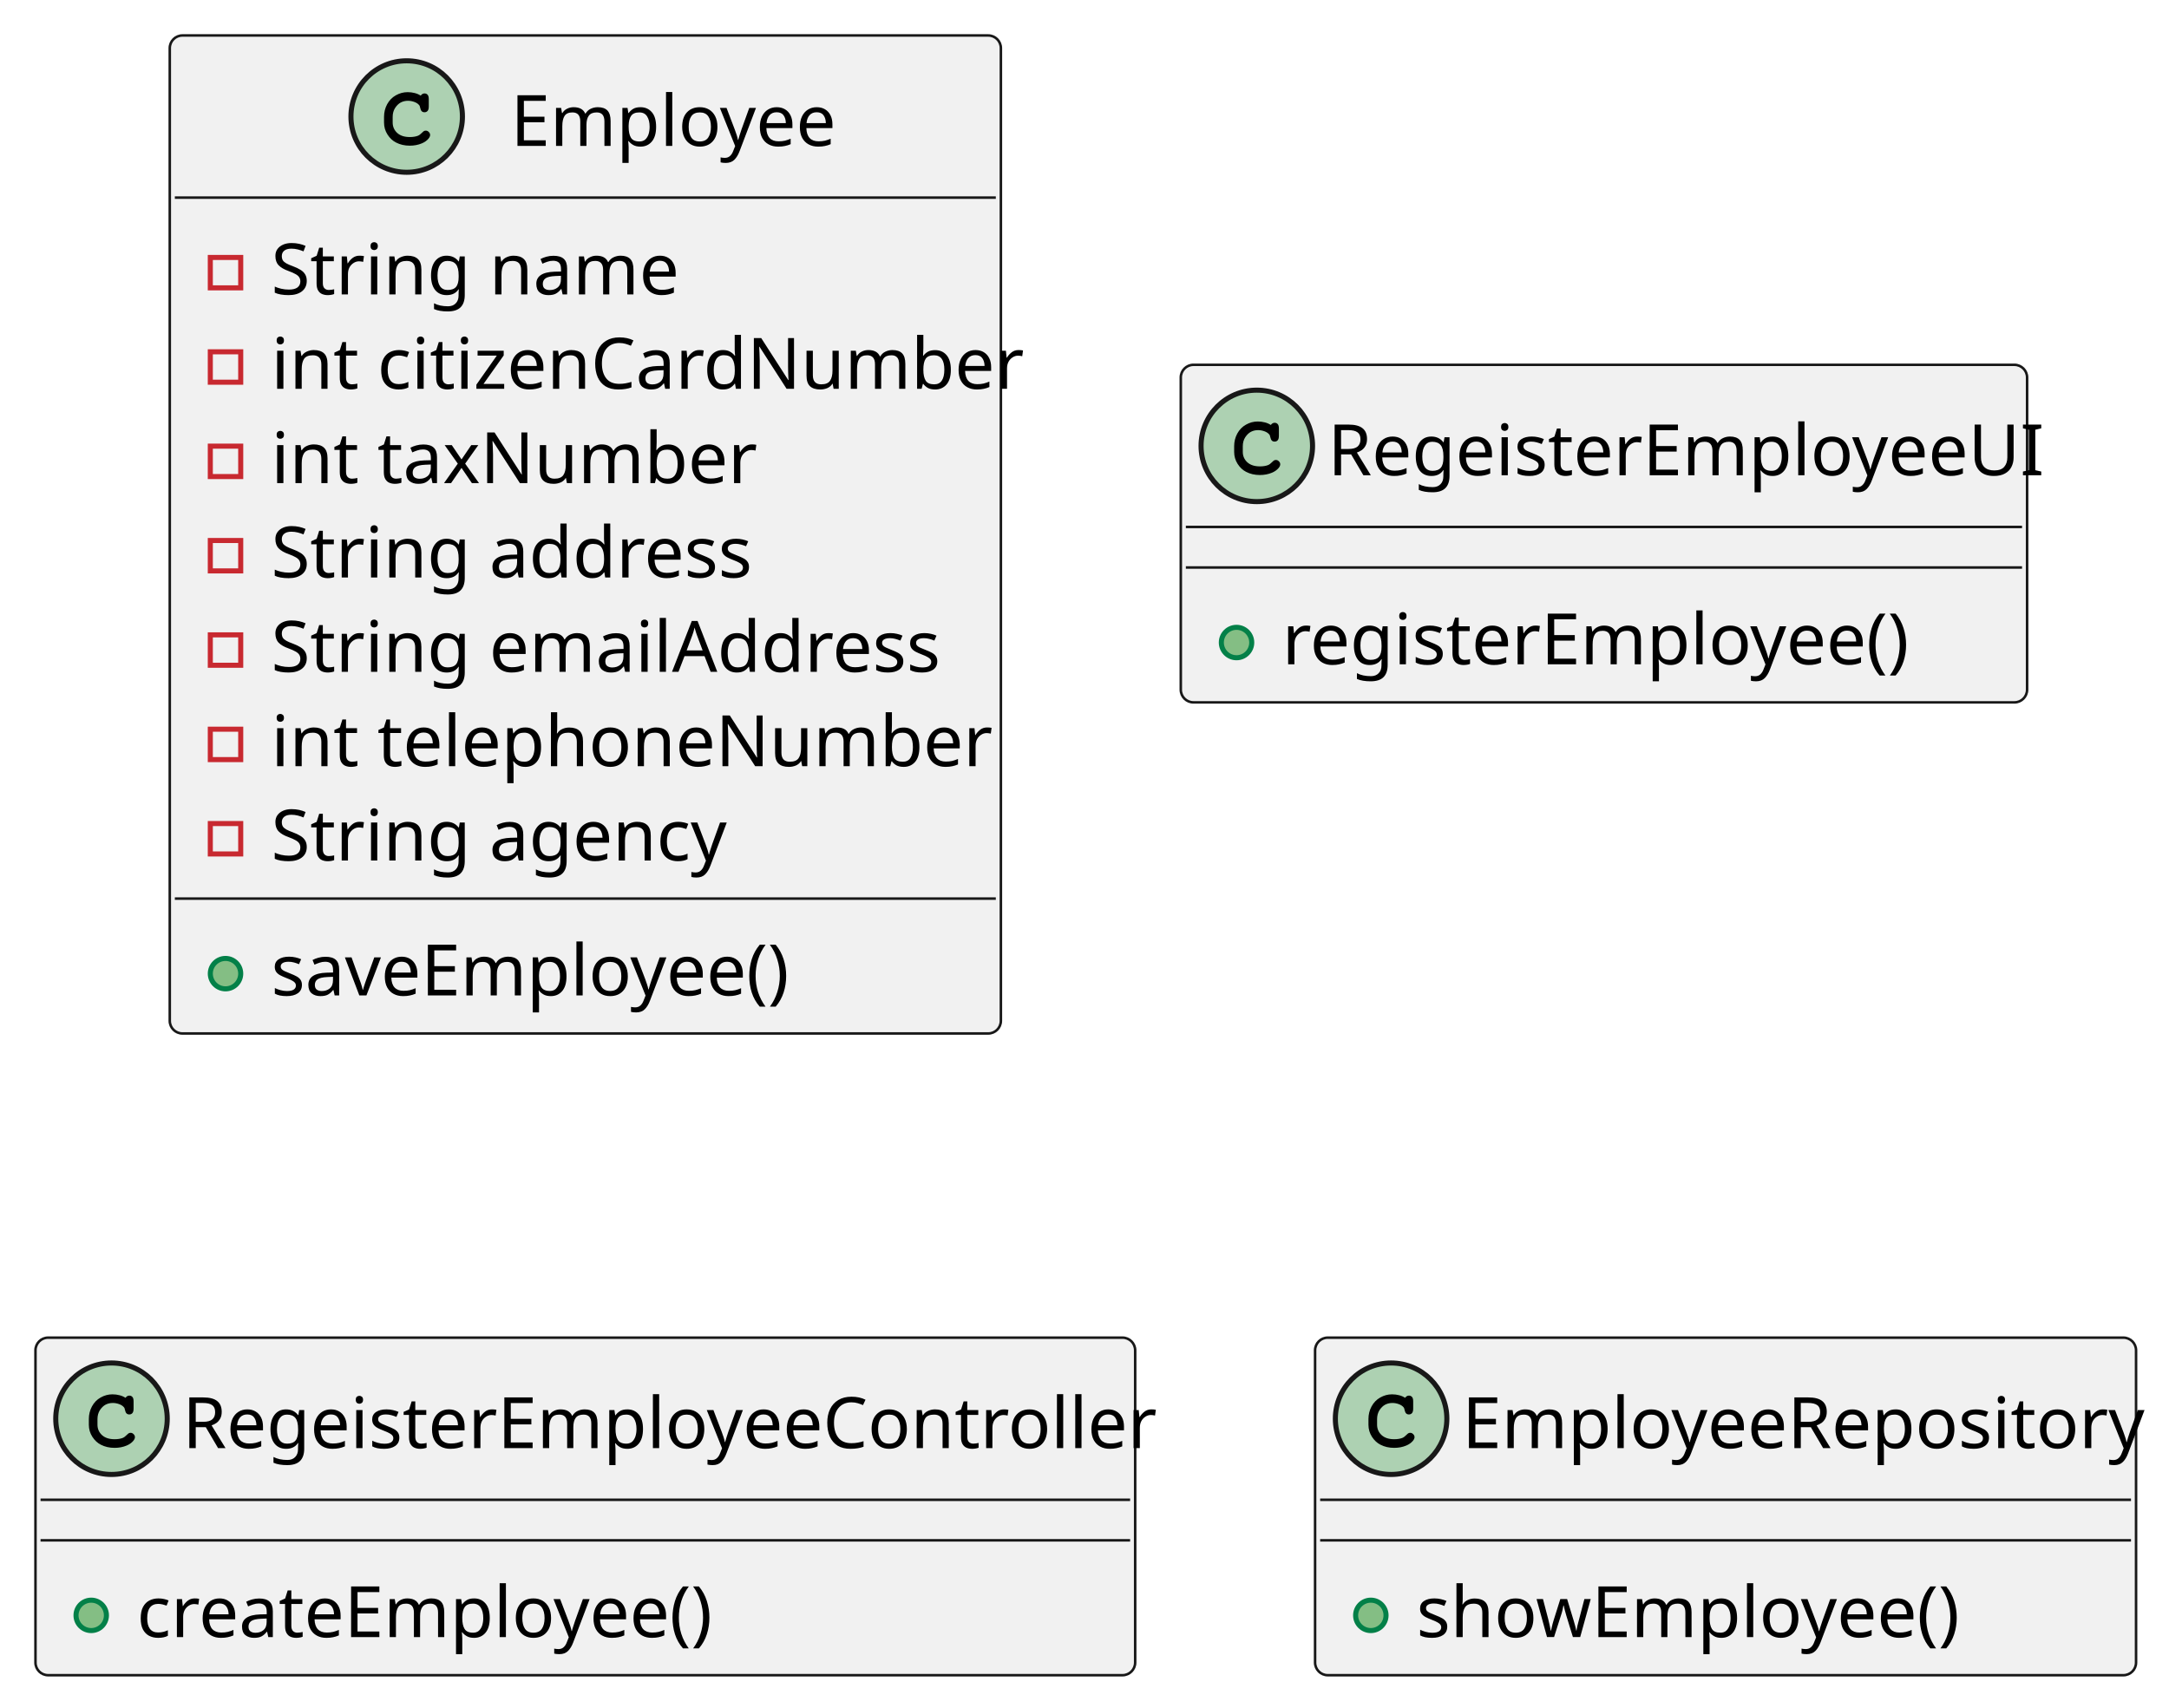
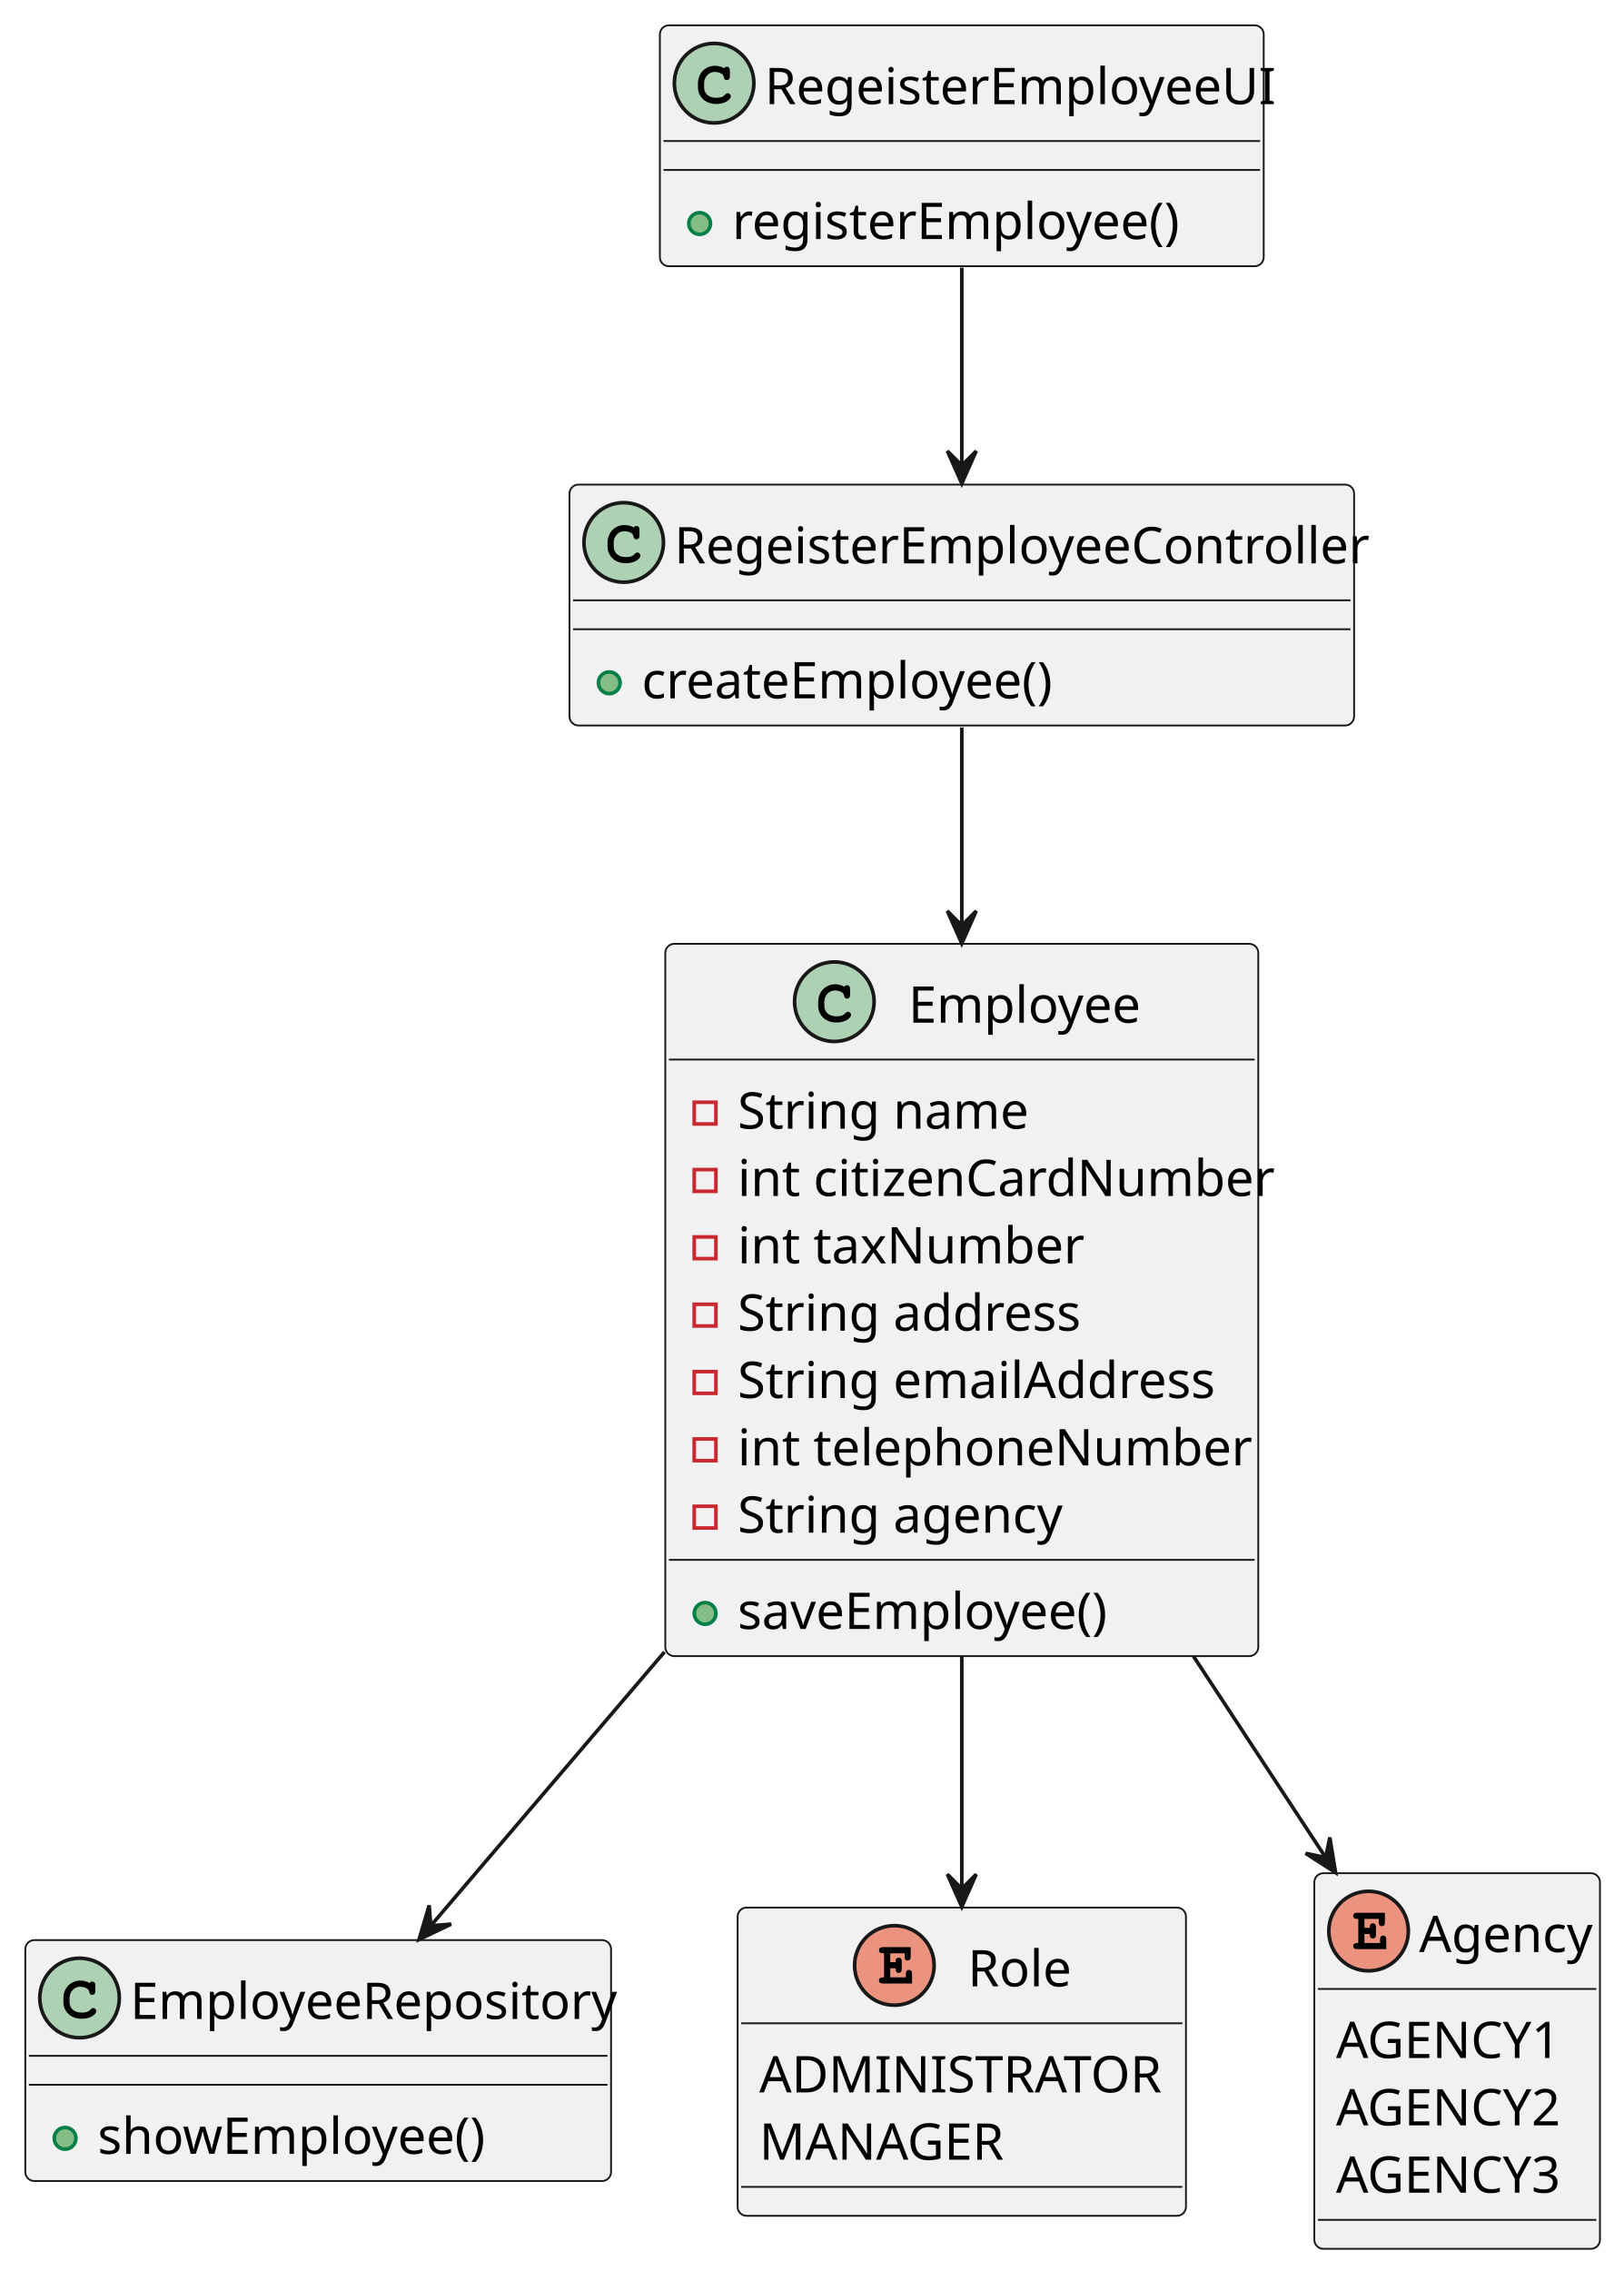
- <svg xmlns="http://www.w3.org/2000/svg" contentStyleType="text/css" height="337px" preserveAspectRatio="none" style="width:428px;height:337px;background:#FFFFFF;" version="1.1" viewBox="0 0 428 337" width="428px" zoomAndPan="magnify">
+ <svg xmlns="http://www.w3.org/2000/svg" contentStyleType="text/css" height="628px" preserveAspectRatio="none" style="width:449px;height:628px;background:#FFFFFF;" version="1.1" viewBox="0 0 449 628" width="449px" zoomAndPan="magnify">
  <defs />
  <g>
    <g id="elem_Employee">
-       <rect codeLine="2" fill="#F1F1F1" height="196.969" id="Employee" rx="2.5" ry="2.5" style="stroke:#181818;stroke-width:0.5;" width="164" x="33.5" y="7" />
-       <ellipse cx="80.25" cy="23" fill="#ADD1B2" rx="11" ry="11" style="stroke:#181818;stroke-width:1.0;" />
-       <path d="M83.016,18.875 Q83.172,18.656 83.359,18.547 Q83.547,18.438 83.766,18.438 Q84.141,18.438 84.375,18.703 Q84.609,18.953 84.609,19.562 L84.609,21.016 Q84.609,21.625 84.375,21.891 Q84.141,22.156 83.766,22.156 Q83.422,22.156 83.219,21.953 Q83.016,21.766 82.906,21.25 Q82.859,20.891 82.672,20.703 Q82.344,20.328 81.734,20.109 Q81.125,19.891 80.5,19.891 Q79.734,19.891 79.094,20.219 Q78.469,20.547 77.969,21.297 Q77.484,22.047 77.484,23.078 L77.484,24.172 Q77.484,25.406 78.375,26.234 Q79.266,27.047 80.859,27.047 Q81.797,27.047 82.453,26.797 Q82.844,26.641 83.266,26.203 Q83.531,25.938 83.672,25.859 Q83.828,25.781 84.031,25.781 Q84.359,25.781 84.609,26.047 Q84.875,26.297 84.875,26.641 Q84.875,26.984 84.531,27.391 Q84.031,27.969 83.234,28.297 Q82.156,28.75 80.859,28.75 Q79.344,28.75 78.141,28.125 Q77.156,27.625 76.469,26.562 Q75.781,25.484 75.781,24.203 L75.781,23.047 Q75.781,21.719 76.391,20.578 Q77.016,19.422 78.109,18.812 Q79.203,18.188 80.438,18.188 Q81.172,18.188 81.812,18.359 Q82.469,18.516 83.016,18.875 Z " fill="#000000" />
-       <text fill="#000000" font-family="sans-serif" font-size="14" lengthAdjust="spacing" textLength="62" x="100.75" y="28.797">Employee</text>
-       <line style="stroke:#181818;stroke-width:0.5;" x1="34.5" x2="196.5" y1="39" y2="39" />
-       <rect fill="none" height="6" style="stroke:#C82930;stroke-width:1.0;" width="6" x="41.5" y="50.81" />
-       <text fill="#000000" font-family="sans-serif" font-size="14" lengthAdjust="spacing" textLength="76" x="53.5" y="58.107">String name</text>
-       <rect fill="none" height="6" style="stroke:#C82930;stroke-width:1.0;" width="6" x="41.5" y="69.432" />
-       <text fill="#000000" font-family="sans-serif" font-size="14" lengthAdjust="spacing" textLength="138" x="53.5" y="76.728">int citizenCardNumber</text>
-       <rect fill="none" height="6" style="stroke:#C82930;stroke-width:1.0;" width="6" x="41.5" y="88.053" />
-       <text fill="#000000" font-family="sans-serif" font-size="14" lengthAdjust="spacing" textLength="86" x="53.5" y="95.35">int taxNumber</text>
-       <rect fill="none" height="6" style="stroke:#C82930;stroke-width:1.0;" width="6" x="41.5" y="106.674" />
-       <text fill="#000000" font-family="sans-serif" font-size="14" lengthAdjust="spacing" textLength="92" x="53.5" y="113.971">String address</text>
-       <rect fill="none" height="6" style="stroke:#C82930;stroke-width:1.0;" width="6" x="41.5" y="125.295" />
-       <text fill="#000000" font-family="sans-serif" font-size="14" lengthAdjust="spacing" textLength="126" x="53.5" y="132.592">String emailAddress</text>
-       <rect fill="none" height="6" style="stroke:#C82930;stroke-width:1.0;" width="6" x="41.5" y="143.916" />
-       <text fill="#000000" font-family="sans-serif" font-size="14" lengthAdjust="spacing" textLength="131" x="53.5" y="151.213">int telephoneNumber</text>
-       <rect fill="none" height="6" style="stroke:#C82930;stroke-width:1.0;" width="6" x="41.5" y="162.537" />
-       <text fill="#000000" font-family="sans-serif" font-size="14" lengthAdjust="spacing" textLength="87" x="53.5" y="169.834">String agency</text>
-       <line style="stroke:#181818;stroke-width:0.5;" x1="34.5" x2="196.5" y1="177.348" y2="177.348" />
-       <ellipse cx="44.5" cy="192.158" fill="#84BE84" rx="3" ry="3" style="stroke:#038048;stroke-width:1.0;" />
-       <text fill="#000000" font-family="sans-serif" font-size="14" lengthAdjust="spacing" textLength="102" x="53.5" y="196.455">saveEmployee()</text>
+       <rect codeLine="4" fill="#F1F1F1" height="196.969" id="Employee" rx="2.5" ry="2.5" style="stroke:#181818;stroke-width:0.5;" width="164" x="184" y="261" />
+       <ellipse cx="230.75" cy="277" fill="#ADD1B2" rx="11" ry="11" style="stroke:#181818;stroke-width:1.0;" />
+       <path d="M233.516,272.875 Q233.672,272.656 233.859,272.547 Q234.047,272.438 234.266,272.438 Q234.641,272.438 234.875,272.703 Q235.109,272.953 235.109,273.562 L235.109,275.016 Q235.109,275.625 234.875,275.891 Q234.641,276.156 234.266,276.156 Q233.922,276.156 233.719,275.953 Q233.516,275.766 233.406,275.25 Q233.359,274.891 233.172,274.703 Q232.844,274.328 232.234,274.109 Q231.625,273.891 231,273.891 Q230.234,273.891 229.594,274.219 Q228.969,274.547 228.469,275.297 Q227.984,276.047 227.984,277.078 L227.984,278.172 Q227.984,279.406 228.875,280.234 Q229.766,281.047 231.359,281.047 Q232.297,281.047 232.953,280.797 Q233.344,280.641 233.766,280.203 Q234.031,279.938 234.172,279.859 Q234.328,279.781 234.531,279.781 Q234.859,279.781 235.109,280.047 Q235.375,280.297 235.375,280.641 Q235.375,280.984 235.031,281.391 Q234.531,281.969 233.734,282.297 Q232.656,282.75 231.359,282.75 Q229.844,282.75 228.641,282.125 Q227.656,281.625 226.969,280.562 Q226.281,279.484 226.281,278.203 L226.281,277.047 Q226.281,275.719 226.891,274.578 Q227.516,273.422 228.609,272.812 Q229.703,272.188 230.938,272.188 Q231.672,272.188 232.312,272.359 Q232.969,272.516 233.516,272.875 Z " fill="#000000" />
+       <text fill="#000000" font-family="sans-serif" font-size="14" lengthAdjust="spacing" textLength="62" x="251.25" y="282.797">Employee</text>
+       <line style="stroke:#181818;stroke-width:0.5;" x1="185" x2="347" y1="293" y2="293" />
+       <rect fill="none" height="6" style="stroke:#C82930;stroke-width:1.0;" width="6" x="192" y="304.81" />
+       <text fill="#000000" font-family="sans-serif" font-size="14" lengthAdjust="spacing" textLength="76" x="204" y="312.107">String name</text>
+       <rect fill="none" height="6" style="stroke:#C82930;stroke-width:1.0;" width="6" x="192" y="323.432" />
+       <text fill="#000000" font-family="sans-serif" font-size="14" lengthAdjust="spacing" textLength="138" x="204" y="330.728">int citizenCardNumber</text>
+       <rect fill="none" height="6" style="stroke:#C82930;stroke-width:1.0;" width="6" x="192" y="342.053" />
+       <text fill="#000000" font-family="sans-serif" font-size="14" lengthAdjust="spacing" textLength="86" x="204" y="349.35">int taxNumber</text>
+       <rect fill="none" height="6" style="stroke:#C82930;stroke-width:1.0;" width="6" x="192" y="360.674" />
+       <text fill="#000000" font-family="sans-serif" font-size="14" lengthAdjust="spacing" textLength="92" x="204" y="367.971">String address</text>
+       <rect fill="none" height="6" style="stroke:#C82930;stroke-width:1.0;" width="6" x="192" y="379.295" />
+       <text fill="#000000" font-family="sans-serif" font-size="14" lengthAdjust="spacing" textLength="126" x="204" y="386.592">String emailAddress</text>
+       <rect fill="none" height="6" style="stroke:#C82930;stroke-width:1.0;" width="6" x="192" y="397.916" />
+       <text fill="#000000" font-family="sans-serif" font-size="14" lengthAdjust="spacing" textLength="131" x="204" y="405.213">int telephoneNumber</text>
+       <rect fill="none" height="6" style="stroke:#C82930;stroke-width:1.0;" width="6" x="192" y="416.537" />
+       <text fill="#000000" font-family="sans-serif" font-size="14" lengthAdjust="spacing" textLength="87" x="204" y="423.834">String agency</text>
+       <line style="stroke:#181818;stroke-width:0.5;" x1="185" x2="347" y1="431.348" y2="431.348" />
+       <ellipse cx="195" cy="446.158" fill="#84BE84" rx="3" ry="3" style="stroke:#038048;stroke-width:1.0;" />
+       <text fill="#000000" font-family="sans-serif" font-size="14" lengthAdjust="spacing" textLength="102" x="204" y="450.455">saveEmployee()</text>
    </g>
    <g id="elem_RegeisterEmployeeUI">
-       <rect codeLine="15" fill="#F1F1F1" height="66.621" id="RegeisterEmployeeUI" rx="2.5" ry="2.5" style="stroke:#181818;stroke-width:0.5;" width="167" x="233" y="72" />
-       <ellipse cx="248" cy="88" fill="#ADD1B2" rx="11" ry="11" style="stroke:#181818;stroke-width:1.0;" />
-       <path d="M250.766,83.875 Q250.922,83.656 251.109,83.547 Q251.297,83.438 251.516,83.438 Q251.891,83.438 252.125,83.703 Q252.359,83.953 252.359,84.562 L252.359,86.016 Q252.359,86.625 252.125,86.891 Q251.891,87.156 251.516,87.156 Q251.172,87.156 250.969,86.953 Q250.766,86.766 250.656,86.25 Q250.609,85.891 250.422,85.703 Q250.094,85.328 249.484,85.109 Q248.875,84.891 248.25,84.891 Q247.484,84.891 246.844,85.219 Q246.219,85.547 245.719,86.297 Q245.234,87.047 245.234,88.078 L245.234,89.172 Q245.234,90.406 246.125,91.234 Q247.016,92.047 248.609,92.047 Q249.547,92.047 250.203,91.797 Q250.594,91.641 251.016,91.203 Q251.281,90.938 251.422,90.859 Q251.578,90.781 251.781,90.781 Q252.109,90.781 252.359,91.047 Q252.625,91.297 252.625,91.641 Q252.625,91.984 252.281,92.391 Q251.781,92.969 250.984,93.297 Q249.906,93.75 248.609,93.75 Q247.094,93.75 245.891,93.125 Q244.906,92.625 244.219,91.562 Q243.531,90.484 243.531,89.203 L243.531,88.047 Q243.531,86.719 244.141,85.578 Q244.766,84.422 245.859,83.812 Q246.953,83.188 248.188,83.188 Q248.922,83.188 249.562,83.359 Q250.219,83.516 250.766,83.875 Z " fill="#000000" />
-       <text fill="#000000" font-family="sans-serif" font-size="14" lengthAdjust="spacing" textLength="135" x="262" y="93.797">RegeisterEmployeeUI</text>
-       <line style="stroke:#181818;stroke-width:0.5;" x1="234" x2="399" y1="104" y2="104" />
-       <line style="stroke:#181818;stroke-width:0.5;" x1="234" x2="399" y1="112" y2="112" />
-       <ellipse cx="244" cy="126.811" fill="#84BE84" rx="3" ry="3" style="stroke:#038048;stroke-width:1.0;" />
-       <text fill="#000000" font-family="sans-serif" font-size="14" lengthAdjust="spacing" textLength="120" x="253" y="131.107">registerEmployee()</text>
+       <rect codeLine="16" fill="#F1F1F1" height="66.621" id="RegeisterEmployeeUI" rx="2.5" ry="2.5" style="stroke:#181818;stroke-width:0.5;" width="167" x="182.5" y="7" />
+       <ellipse cx="197.5" cy="23" fill="#ADD1B2" rx="11" ry="11" style="stroke:#181818;stroke-width:1.0;" />
+       <path d="M200.266,18.875 Q200.422,18.656 200.609,18.547 Q200.797,18.438 201.016,18.438 Q201.391,18.438 201.625,18.703 Q201.859,18.953 201.859,19.562 L201.859,21.016 Q201.859,21.625 201.625,21.891 Q201.391,22.156 201.016,22.156 Q200.672,22.156 200.469,21.953 Q200.266,21.766 200.156,21.25 Q200.109,20.891 199.922,20.703 Q199.594,20.328 198.984,20.109 Q198.375,19.891 197.75,19.891 Q196.984,19.891 196.344,20.219 Q195.719,20.547 195.219,21.297 Q194.734,22.047 194.734,23.078 L194.734,24.172 Q194.734,25.406 195.625,26.234 Q196.516,27.047 198.109,27.047 Q199.047,27.047 199.703,26.797 Q200.094,26.641 200.516,26.203 Q200.781,25.938 200.922,25.859 Q201.078,25.781 201.281,25.781 Q201.609,25.781 201.859,26.047 Q202.125,26.297 202.125,26.641 Q202.125,26.984 201.781,27.391 Q201.281,27.969 200.484,28.297 Q199.406,28.75 198.109,28.75 Q196.594,28.75 195.391,28.125 Q194.406,27.625 193.719,26.562 Q193.031,25.484 193.031,24.203 L193.031,23.047 Q193.031,21.719 193.641,20.578 Q194.266,19.422 195.359,18.812 Q196.453,18.188 197.688,18.188 Q198.422,18.188 199.062,18.359 Q199.719,18.516 200.266,18.875 Z " fill="#000000" />
+       <text fill="#000000" font-family="sans-serif" font-size="14" lengthAdjust="spacing" textLength="135" x="211.5" y="28.797">RegeisterEmployeeUI</text>
+       <line style="stroke:#181818;stroke-width:0.5;" x1="183.5" x2="348.5" y1="39" y2="39" />
+       <line style="stroke:#181818;stroke-width:0.5;" x1="183.5" x2="348.5" y1="47" y2="47" />
+       <ellipse cx="193.5" cy="61.81" fill="#84BE84" rx="3" ry="3" style="stroke:#038048;stroke-width:1.0;" />
+       <text fill="#000000" font-family="sans-serif" font-size="14" lengthAdjust="spacing" textLength="120" x="202.5" y="66.107">registerEmployee()</text>
    </g>
    <g id="elem_RegeisterEmployeeController">
-       <rect codeLine="20" fill="#F1F1F1" height="66.621" id="RegeisterEmployeeController" rx="2.5" ry="2.5" style="stroke:#181818;stroke-width:0.5;" width="217" x="7" y="264" />
-       <ellipse cx="22" cy="280" fill="#ADD1B2" rx="11" ry="11" style="stroke:#181818;stroke-width:1.0;" />
-       <path d="M24.766,275.875 Q24.922,275.656 25.109,275.547 Q25.297,275.438 25.516,275.438 Q25.891,275.438 26.125,275.703 Q26.359,275.953 26.359,276.562 L26.359,278.016 Q26.359,278.625 26.125,278.891 Q25.891,279.156 25.516,279.156 Q25.172,279.156 24.969,278.953 Q24.766,278.766 24.656,278.25 Q24.609,277.891 24.422,277.703 Q24.094,277.328 23.484,277.109 Q22.875,276.891 22.25,276.891 Q21.484,276.891 20.844,277.219 Q20.219,277.547 19.719,278.297 Q19.234,279.047 19.234,280.078 L19.234,281.172 Q19.234,282.406 20.125,283.234 Q21.016,284.047 22.609,284.047 Q23.547,284.047 24.203,283.797 Q24.594,283.641 25.016,283.203 Q25.281,282.938 25.422,282.859 Q25.578,282.781 25.781,282.781 Q26.109,282.781 26.359,283.047 Q26.625,283.297 26.625,283.641 Q26.625,283.984 26.281,284.391 Q25.781,284.969 24.984,285.297 Q23.906,285.75 22.609,285.75 Q21.094,285.75 19.891,285.125 Q18.906,284.625 18.219,283.562 Q17.531,282.484 17.531,281.203 L17.531,280.047 Q17.531,278.719 18.141,277.578 Q18.766,276.422 19.859,275.812 Q20.953,275.188 22.188,275.188 Q22.922,275.188 23.562,275.359 Q24.219,275.516 24.766,275.875 Z " fill="#000000" />
-       <text fill="#000000" font-family="sans-serif" font-size="14" lengthAdjust="spacing" textLength="185" x="36" y="285.797">RegeisterEmployeeController</text>
-       <line style="stroke:#181818;stroke-width:0.5;" x1="8" x2="223" y1="296" y2="296" />
-       <line style="stroke:#181818;stroke-width:0.5;" x1="8" x2="223" y1="304" y2="304" />
-       <ellipse cx="18" cy="318.81" fill="#84BE84" rx="3" ry="3" style="stroke:#038048;stroke-width:1.0;" />
-       <text fill="#000000" font-family="sans-serif" font-size="14" lengthAdjust="spacing" textLength="112" x="27" y="323.107">createEmployee()</text>
+       <rect codeLine="21" fill="#F1F1F1" height="66.621" id="RegeisterEmployeeController" rx="2.5" ry="2.5" style="stroke:#181818;stroke-width:0.5;" width="217" x="157.5" y="134" />
+       <ellipse cx="172.5" cy="150" fill="#ADD1B2" rx="11" ry="11" style="stroke:#181818;stroke-width:1.0;" />
+       <path d="M175.266,145.875 Q175.422,145.656 175.609,145.547 Q175.797,145.438 176.016,145.438 Q176.391,145.438 176.625,145.703 Q176.859,145.953 176.859,146.562 L176.859,148.016 Q176.859,148.625 176.625,148.891 Q176.391,149.156 176.016,149.156 Q175.672,149.156 175.469,148.953 Q175.266,148.766 175.156,148.25 Q175.109,147.891 174.922,147.703 Q174.594,147.328 173.984,147.109 Q173.375,146.891 172.75,146.891 Q171.984,146.891 171.344,147.219 Q170.719,147.547 170.219,148.297 Q169.734,149.047 169.734,150.078 L169.734,151.172 Q169.734,152.406 170.625,153.234 Q171.516,154.047 173.109,154.047 Q174.047,154.047 174.703,153.797 Q175.094,153.641 175.516,153.203 Q175.781,152.938 175.922,152.859 Q176.078,152.781 176.281,152.781 Q176.609,152.781 176.859,153.047 Q177.125,153.297 177.125,153.641 Q177.125,153.984 176.781,154.391 Q176.281,154.969 175.484,155.297 Q174.406,155.75 173.109,155.75 Q171.594,155.75 170.391,155.125 Q169.406,154.625 168.719,153.562 Q168.031,152.484 168.031,151.203 L168.031,150.047 Q168.031,148.719 168.641,147.578 Q169.266,146.422 170.359,145.812 Q171.453,145.188 172.688,145.188 Q173.422,145.188 174.062,145.359 Q174.719,145.516 175.266,145.875 Z " fill="#000000" />
+       <text fill="#000000" font-family="sans-serif" font-size="14" lengthAdjust="spacing" textLength="185" x="186.5" y="155.797">RegeisterEmployeeController</text>
+       <line style="stroke:#181818;stroke-width:0.5;" x1="158.5" x2="373.5" y1="166" y2="166" />
+       <line style="stroke:#181818;stroke-width:0.5;" x1="158.5" x2="373.5" y1="174" y2="174" />
+       <ellipse cx="168.5" cy="188.81" fill="#84BE84" rx="3" ry="3" style="stroke:#038048;stroke-width:1.0;" />
+       <text fill="#000000" font-family="sans-serif" font-size="14" lengthAdjust="spacing" textLength="112" x="177.5" y="193.107">createEmployee()</text>
    </g>
    <g id="elem_EmployeeRepository">
-       <rect codeLine="24" fill="#F1F1F1" height="66.621" id="EmployeeRepository" rx="2.5" ry="2.5" style="stroke:#181818;stroke-width:0.5;" width="162" x="259.5" y="264" />
-       <ellipse cx="274.5" cy="280" fill="#ADD1B2" rx="11" ry="11" style="stroke:#181818;stroke-width:1.0;" />
-       <path d="M277.266,275.875 Q277.422,275.656 277.609,275.547 Q277.797,275.438 278.016,275.438 Q278.391,275.438 278.625,275.703 Q278.859,275.953 278.859,276.562 L278.859,278.016 Q278.859,278.625 278.625,278.891 Q278.391,279.156 278.016,279.156 Q277.672,279.156 277.469,278.953 Q277.266,278.766 277.156,278.25 Q277.109,277.891 276.922,277.703 Q276.594,277.328 275.984,277.109 Q275.375,276.891 274.75,276.891 Q273.984,276.891 273.344,277.219 Q272.719,277.547 272.219,278.297 Q271.734,279.047 271.734,280.078 L271.734,281.172 Q271.734,282.406 272.625,283.234 Q273.516,284.047 275.109,284.047 Q276.047,284.047 276.703,283.797 Q277.094,283.641 277.516,283.203 Q277.781,282.938 277.922,282.859 Q278.078,282.781 278.281,282.781 Q278.609,282.781 278.859,283.047 Q279.125,283.297 279.125,283.641 Q279.125,283.984 278.781,284.391 Q278.281,284.969 277.484,285.297 Q276.406,285.75 275.109,285.75 Q273.594,285.75 272.391,285.125 Q271.406,284.625 270.719,283.562 Q270.031,282.484 270.031,281.203 L270.031,280.047 Q270.031,278.719 270.641,277.578 Q271.266,276.422 272.359,275.812 Q273.453,275.188 274.688,275.188 Q275.422,275.188 276.062,275.359 Q276.719,275.516 277.266,275.875 Z " fill="#000000" />
-       <text fill="#000000" font-family="sans-serif" font-size="14" lengthAdjust="spacing" textLength="130" x="288.5" y="285.797">EmployeeRepository</text>
-       <line style="stroke:#181818;stroke-width:0.5;" x1="260.5" x2="420.5" y1="296" y2="296" />
-       <line style="stroke:#181818;stroke-width:0.5;" x1="260.5" x2="420.5" y1="304" y2="304" />
-       <ellipse cx="270.5" cy="318.81" fill="#84BE84" rx="3" ry="3" style="stroke:#038048;stroke-width:1.0;" />
-       <text fill="#000000" font-family="sans-serif" font-size="14" lengthAdjust="spacing" textLength="104" x="279.5" y="323.107">showEmployee()</text>
+       <rect codeLine="25" fill="#F1F1F1" height="66.621" id="EmployeeRepository" rx="2.5" ry="2.5" style="stroke:#181818;stroke-width:0.5;" width="162" x="7" y="536.5" />
+       <ellipse cx="22" cy="552.5" fill="#ADD1B2" rx="11" ry="11" style="stroke:#181818;stroke-width:1.0;" />
+       <path d="M24.766,548.375 Q24.922,548.156 25.109,548.047 Q25.297,547.938 25.516,547.938 Q25.891,547.938 26.125,548.203 Q26.359,548.453 26.359,549.062 L26.359,550.516 Q26.359,551.125 26.125,551.391 Q25.891,551.656 25.516,551.656 Q25.172,551.656 24.969,551.453 Q24.766,551.266 24.656,550.75 Q24.609,550.391 24.422,550.203 Q24.094,549.828 23.484,549.609 Q22.875,549.391 22.25,549.391 Q21.484,549.391 20.844,549.719 Q20.219,550.047 19.719,550.797 Q19.234,551.547 19.234,552.578 L19.234,553.672 Q19.234,554.906 20.125,555.734 Q21.016,556.547 22.609,556.547 Q23.547,556.547 24.203,556.297 Q24.594,556.141 25.016,555.703 Q25.281,555.438 25.422,555.359 Q25.578,555.281 25.781,555.281 Q26.109,555.281 26.359,555.547 Q26.625,555.797 26.625,556.141 Q26.625,556.484 26.281,556.891 Q25.781,557.469 24.984,557.797 Q23.906,558.25 22.609,558.25 Q21.094,558.25 19.891,557.625 Q18.906,557.125 18.219,556.062 Q17.531,554.984 17.531,553.703 L17.531,552.547 Q17.531,551.219 18.141,550.078 Q18.766,548.922 19.859,548.312 Q20.953,547.688 22.188,547.688 Q22.922,547.688 23.562,547.859 Q24.219,548.016 24.766,548.375 Z " fill="#000000" />
+       <text fill="#000000" font-family="sans-serif" font-size="14" lengthAdjust="spacing" textLength="130" x="36" y="558.297">EmployeeRepository</text>
+       <line style="stroke:#181818;stroke-width:0.5;" x1="8" x2="168" y1="568.5" y2="568.5" />
+       <line style="stroke:#181818;stroke-width:0.5;" x1="8" x2="168" y1="576.5" y2="576.5" />
+       <ellipse cx="18" cy="591.311" fill="#84BE84" rx="3" ry="3" style="stroke:#038048;stroke-width:1.0;" />
+       <text fill="#000000" font-family="sans-serif" font-size="14" lengthAdjust="spacing" textLength="104" x="27" y="595.607">showEmployee()</text>
+     </g>
+     <g id="elem_Role">
+       <rect codeLine="30" fill="#F1F1F1" height="85.242" id="Role" rx="2.5" ry="2.5" style="stroke:#181818;stroke-width:0.5;" width="124" x="204" y="527.5" />
+       <ellipse cx="247.35" cy="543.5" fill="#EB937F" rx="11" ry="11" style="stroke:#181818;stroke-width:1.0;" />
+       <path d="M246.209,544.297 L246.209,546.797 L250.537,546.797 L250.537,545.875 Q250.537,545.266 250.772,545 Q251.022,544.734 251.397,544.734 Q251.772,544.734 252.006,545 Q252.241,545.266 252.241,545.875 L252.241,548.5 L244.241,548.5 Q243.616,548.5 243.35,548.266 Q243.1,548.031 243.1,547.641 Q243.1,547.266 243.366,547.031 Q243.631,546.797 244.241,546.797 L244.506,546.797 L244.506,540.141 L244.241,540.141 Q243.616,540.141 243.35,539.906 Q243.1,539.672 243.1,539.281 Q243.1,538.906 243.35,538.672 Q243.616,538.438 244.241,538.438 L251.866,538.438 L251.866,541.031 Q251.866,541.641 251.631,541.906 Q251.412,542.156 251.022,542.156 Q250.647,542.156 250.412,541.906 Q250.178,541.641 250.178,541.031 L250.178,540.141 L246.209,540.141 L246.209,542.594 L247.694,542.594 Q247.694,541.938 247.819,541.75 Q248.084,541.344 248.553,541.344 Q248.928,541.344 249.162,541.609 Q249.397,541.859 249.397,542.469 L249.397,544.438 Q249.397,544.984 249.272,545.172 Q249.006,545.562 248.553,545.562 Q248.084,545.562 247.819,545.156 Q247.694,544.969 247.694,544.297 L246.209,544.297 Z " fill="#000000" />
+       <text fill="#000000" font-family="sans-serif" font-size="14" lengthAdjust="spacing" textLength="29" x="267.65" y="549.297">Role</text>
+       <line style="stroke:#181818;stroke-width:0.5;" x1="205" x2="327" y1="559.5" y2="559.5" />
+       <text fill="#000000" font-family="sans-serif" font-size="14" lengthAdjust="spacing" textLength="112" x="210" y="578.607">ADMINISTRATOR</text>
+       <text fill="#000000" font-family="sans-serif" font-size="14" lengthAdjust="spacing" textLength="68" x="210" y="597.229">MANAGER</text>
+       <line style="stroke:#181818;stroke-width:0.5;" x1="205" x2="327" y1="604.742" y2="604.742" />
+     </g>
+     <g id="elem_Agency">
+       <rect codeLine="36" fill="#F1F1F1" height="103.863" id="Agency" rx="2.5" ry="2.5" style="stroke:#181818;stroke-width:0.5;" width="79" x="363.5" y="518" />
+       <ellipse cx="378.5" cy="534" fill="#EB937F" rx="11" ry="11" style="stroke:#181818;stroke-width:1.0;" />
+       <path d="M377.359,534.797 L377.359,537.297 L381.688,537.297 L381.688,536.375 Q381.688,535.766 381.922,535.5 Q382.172,535.234 382.547,535.234 Q382.922,535.234 383.156,535.5 Q383.391,535.766 383.391,536.375 L383.391,539 L375.391,539 Q374.766,539 374.5,538.766 Q374.25,538.531 374.25,538.141 Q374.25,537.766 374.516,537.531 Q374.781,537.297 375.391,537.297 L375.656,537.297 L375.656,530.641 L375.391,530.641 Q374.766,530.641 374.5,530.406 Q374.25,530.172 374.25,529.781 Q374.25,529.406 374.5,529.172 Q374.766,528.938 375.391,528.938 L383.016,528.938 L383.016,531.531 Q383.016,532.141 382.781,532.406 Q382.562,532.656 382.172,532.656 Q381.797,532.656 381.562,532.406 Q381.328,532.141 381.328,531.531 L381.328,530.641 L377.359,530.641 L377.359,533.094 L378.844,533.094 Q378.844,532.438 378.969,532.25 Q379.234,531.844 379.703,531.844 Q380.078,531.844 380.312,532.109 Q380.547,532.359 380.547,532.969 L380.547,534.938 Q380.547,535.484 380.422,535.672 Q380.156,536.062 379.703,536.062 Q379.234,536.062 378.969,535.656 Q378.844,535.469 378.844,534.797 L377.359,534.797 Z " fill="#000000" />
+       <text fill="#000000" font-family="sans-serif" font-size="14" lengthAdjust="spacing" textLength="47" x="392.5" y="539.797">Agency</text>
+       <line style="stroke:#181818;stroke-width:0.5;" x1="364.5" x2="441.5" y1="550" y2="550" />
+       <text fill="#000000" font-family="sans-serif" font-size="14" lengthAdjust="spacing" textLength="65" x="369.5" y="569.107">AGENCY1</text>
+       <text fill="#000000" font-family="sans-serif" font-size="14" lengthAdjust="spacing" textLength="65" x="369.5" y="587.729">AGENCY2</text>
+       <text fill="#000000" font-family="sans-serif" font-size="14" lengthAdjust="spacing" textLength="65" x="369.5" y="606.35">AGENCY3</text>
+       <line style="stroke:#181818;stroke-width:0.5;" x1="364.5" x2="441.5" y1="613.863" y2="613.863" />
+     </g>
+     <g id="link_RegeisterEmployeeUI_RegeisterEmployeeController">
+       <path codeLine="43" d="M266,74.02 C266,90.67 266,111.04 266,128.42 " fill="none" id="RegeisterEmployeeUI-to-RegeisterEmployeeController" style="stroke:#181818;stroke-width:1.0;" />
+       <polygon fill="#181818" points="266,133.71,270,124.71,266,128.71,262,124.71,266,133.71" style="stroke:#181818;stroke-width:1.0;" />
+     </g>
+     <g id="link_RegeisterEmployeeController_Employee">
+       <path codeLine="44" d="M266,201.16 C266,216.62 266,236.01 266,255.85 " fill="none" id="RegeisterEmployeeController-to-Employee" style="stroke:#181818;stroke-width:1.0;" />
+       <polygon fill="#181818" points="266,260.91,270,251.91,266,255.91,262,251.91,266,260.91" style="stroke:#181818;stroke-width:1.0;" />
+     </g>
+     <g id="link_Employee_Role">
+       <path codeLine="45" d="M266,458.03 C266,480.32 266,503.01 266,522.02 " fill="none" id="Employee-to-Role" style="stroke:#181818;stroke-width:1.0;" />
+       <polygon fill="#181818" points="266,527.28,270,518.28,266,522.28,262,518.28,266,527.28" style="stroke:#181818;stroke-width:1.0;" />
+     </g>
+     <g id="link_Employee_Agency">
+       <path codeLine="46" d="M330.09,458.03 C342.61,477.09 355.32,496.44 366.55,513.53 " fill="none" id="Employee-to-Agency" style="stroke:#181818;stroke-width:1.0;" />
+       <polygon fill="#181818" points="369.38,517.83,367.778,508.112,366.633,513.652,361.093,512.508,369.38,517.83" style="stroke:#181818;stroke-width:1.0;" />
+     </g>
+     <g id="link_Employee_EmployeeRepository">
+       <path codeLine="47" d="M183.77,456.82 C160.79,483.74 137.2,511.37 119.19,532.47 " fill="none" id="Employee-to-EmployeeRepository" style="stroke:#181818;stroke-width:1.0;" />
+       <polygon fill="#181818" points="115.89,536.33,124.776,532.083,119.137,532.528,118.693,526.888,115.89,536.33" style="stroke:#181818;stroke-width:1.0;" />
    </g>
  </g>
</svg>
